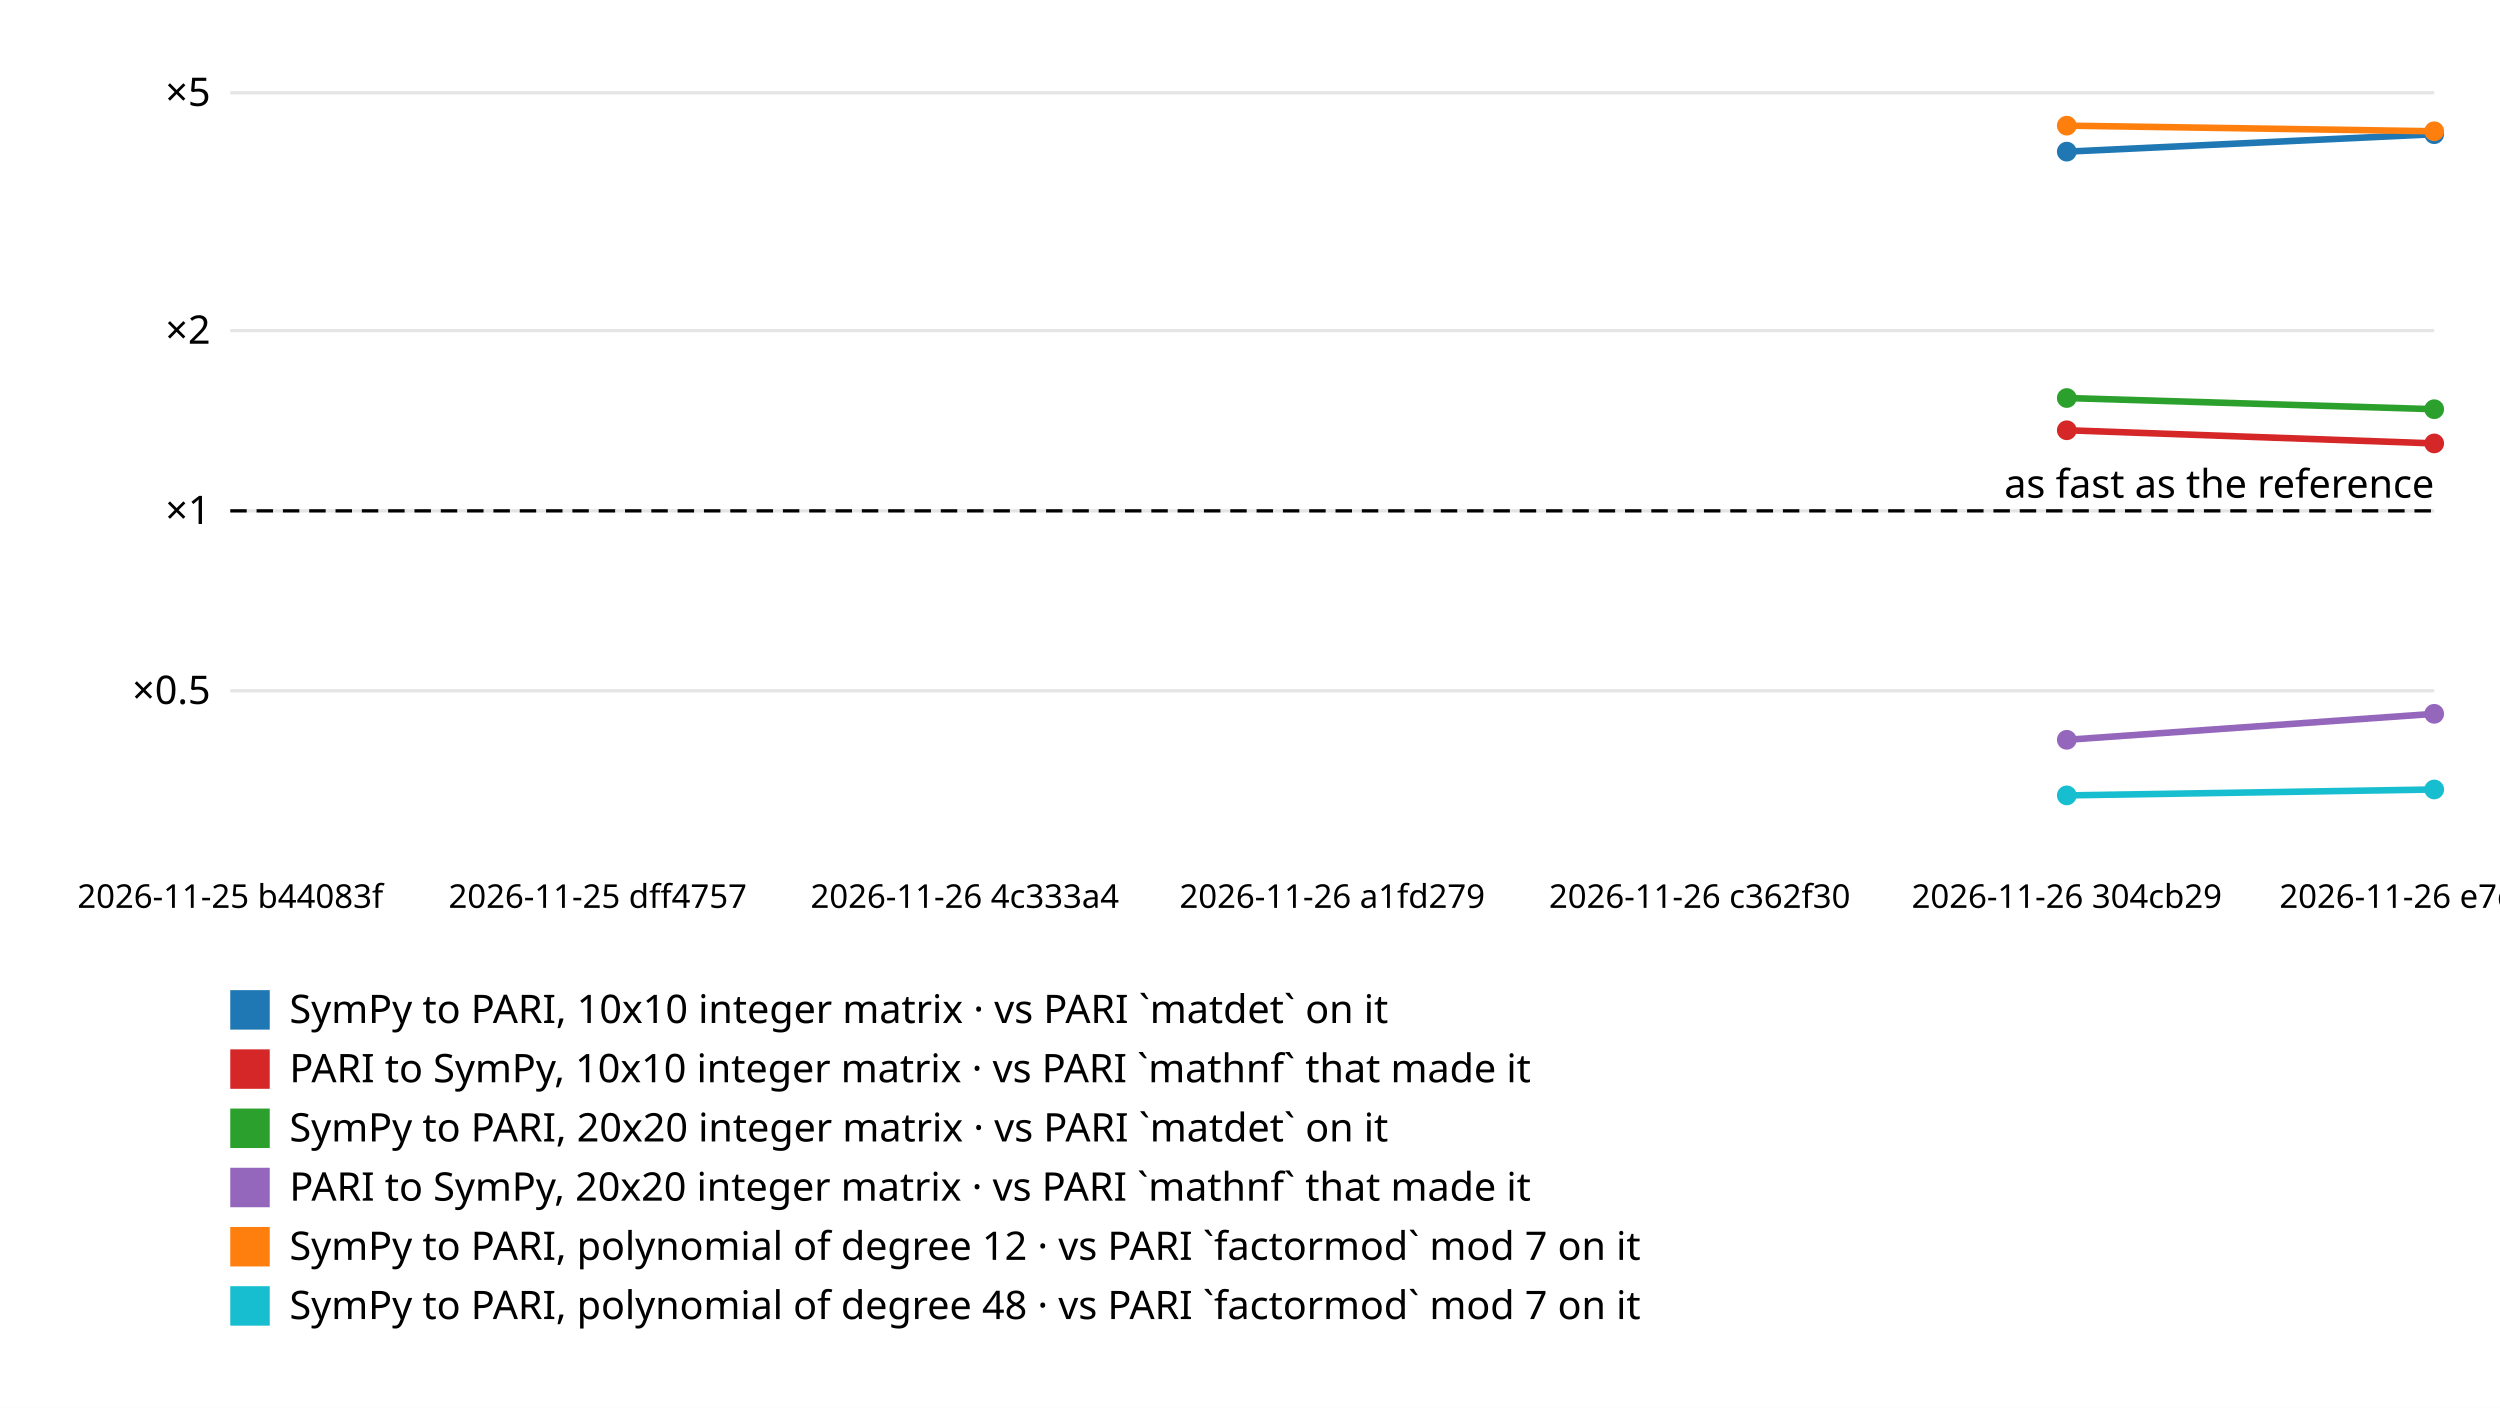
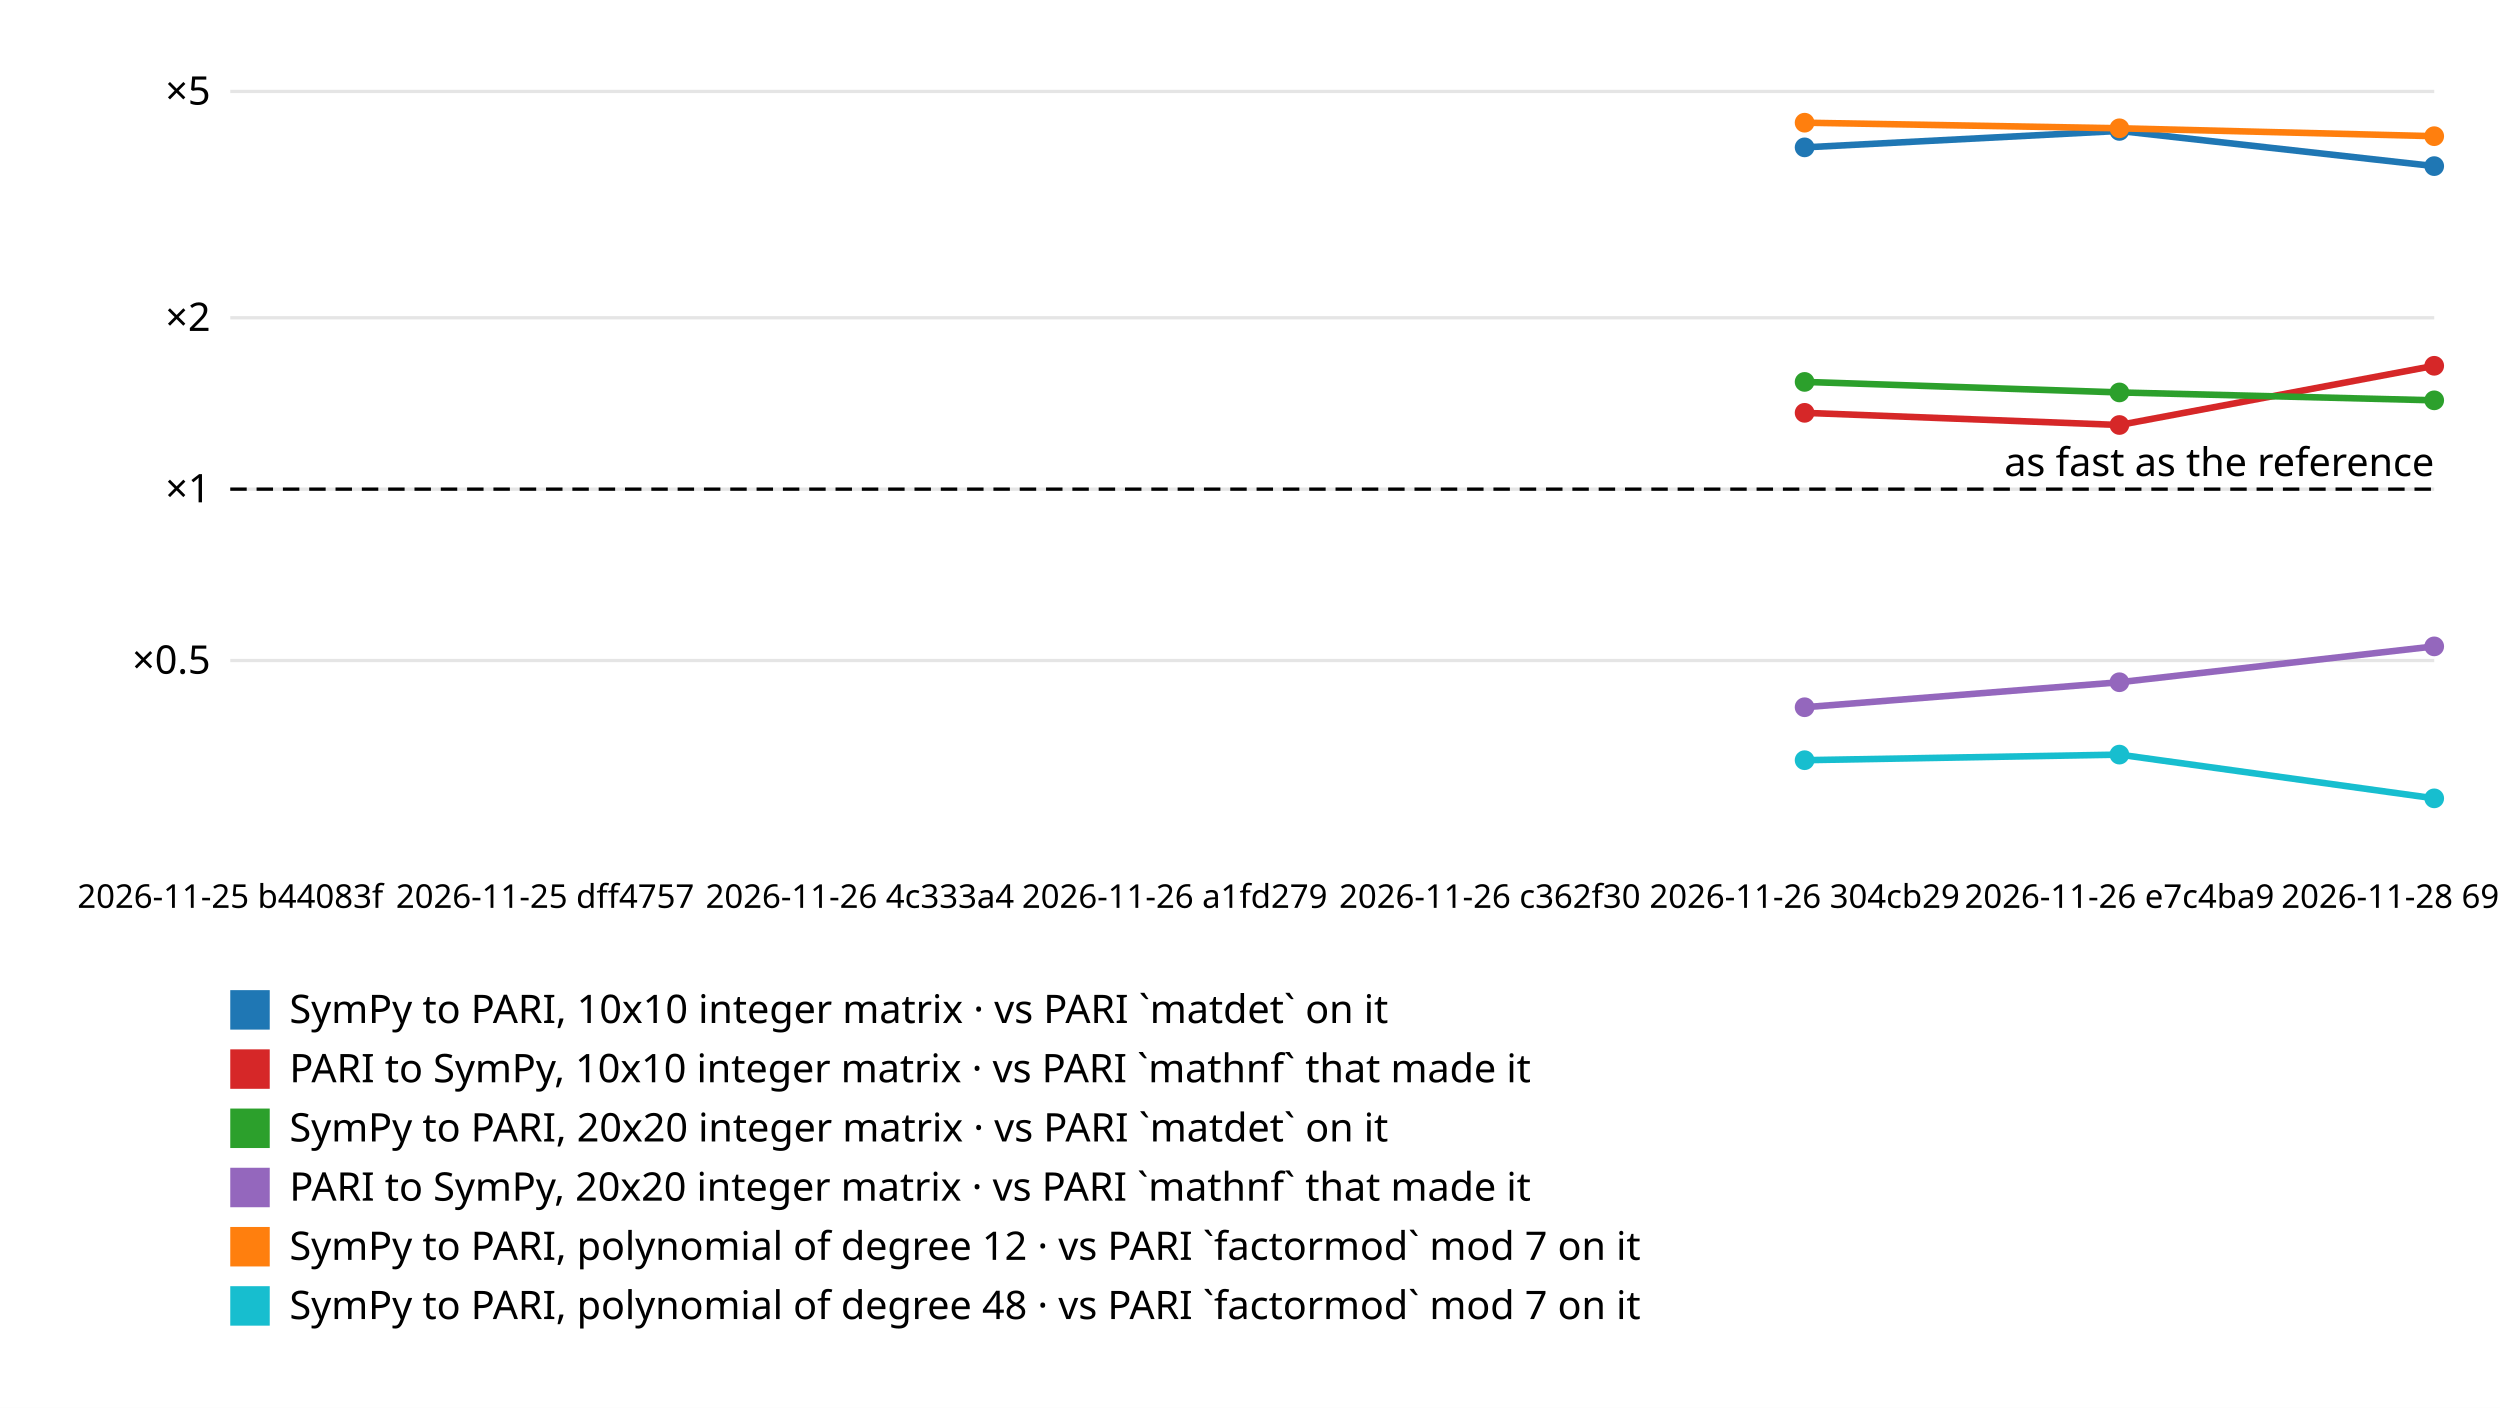
<svg xmlns="http://www.w3.org/2000/svg" width="760" height="428" font-family="sans-serif" font-size="12">
  <rect width="760" height="428" fill="white" />
-   <line x1="70" x2="740" y1="210.0" y2="210.0" stroke="#e5e5e5" />
-   <text x="64" y="214.0" text-anchor="end">×0.5</text>
-   <line x1="70" x2="740" y1="155.3" y2="155.3" stroke="#e5e5e5" />
-   <text x="64" y="159.3" text-anchor="end">×1</text>
-   <line x1="70" x2="740" y1="100.5" y2="100.5" stroke="#e5e5e5" />
-   <text x="64" y="104.5" text-anchor="end">×2</text>
-   <line x1="70" x2="740" y1="28.2" y2="28.2" stroke="#e5e5e5" />
-   <text x="64" y="32.2" text-anchor="end">×5</text>
-   <line x1="70" x2="740" y1="155.3" y2="155.3" stroke="black" stroke-dasharray="5 3" />
-   <text x="740" y="151.3" text-anchor="end">as fast as the reference</text>
+   <line x1="70" x2="740" y1="200.8" y2="200.8" stroke="#e5e5e5" />
+   <text x="64" y="204.8" text-anchor="end">×0.5</text>
+   <line x1="70" x2="740" y1="148.7" y2="148.7" stroke="#e5e5e5" />
+   <text x="64" y="152.7" text-anchor="end">×1</text>
+   <line x1="70" x2="740" y1="96.6" y2="96.6" stroke="#e5e5e5" />
+   <text x="64" y="100.6" text-anchor="end">×2</text>
+   <line x1="70" x2="740" y1="27.8" y2="27.8" stroke="#e5e5e5" />
+   <text x="64" y="31.8" text-anchor="end">×5</text>
+   <line x1="70" x2="740" y1="148.7" y2="148.7" stroke="black" stroke-dasharray="5 3" />
+   <text x="740" y="144.7" text-anchor="end">as fast as the reference</text>
  <text x="70.0" y="276" text-anchor="middle" font-size="10">2026-11-25 b44083f</text>
-   <text x="181.7" y="276" text-anchor="middle" font-size="10">2026-11-25 dff4757</text>
-   <text x="293.3" y="276" text-anchor="middle" font-size="10">2026-11-26 4c333a4</text>
-   <text x="405.0" y="276" text-anchor="middle" font-size="10">2026-11-26 a1fd279</text>
-   <text x="516.7" y="276" text-anchor="middle" font-size="10">2026-11-26 c362f30</text>
-   <text x="628.3" y="276" text-anchor="middle" font-size="10">2026-11-26 304cb29</text>
-   <text x="740.0" y="276" text-anchor="middle" font-size="10">2026-11-26 e7c4ba9</text>
-   <polyline points="628.3,46.1 740.0,40.8" fill="none" stroke="#1f77b4" stroke-width="2" />
-   <circle cx="628.3" cy="46.1" r="3" fill="#1f77b4" />
-   <circle cx="740.0" cy="40.8" r="3" fill="#1f77b4" />
+   <text x="165.7" y="276" text-anchor="middle" font-size="10">2026-11-25 dff4757</text>
+   <text x="261.4" y="276" text-anchor="middle" font-size="10">2026-11-26 4c333a4</text>
+   <text x="357.1" y="276" text-anchor="middle" font-size="10">2026-11-26 a1fd279</text>
+   <text x="452.9" y="276" text-anchor="middle" font-size="10">2026-11-26 c362f30</text>
+   <text x="548.6" y="276" text-anchor="middle" font-size="10">2026-11-26 304cb29</text>
+   <text x="644.3" y="276" text-anchor="middle" font-size="10">2026-11-26 e7c4ba9</text>
+   <text x="740.0" y="276" text-anchor="middle" font-size="10">2026-11-28 699f0d3</text>
+   <polyline points="548.6,44.8 644.3,39.8 740.0,50.5" fill="none" stroke="#1f77b4" stroke-width="2" />
+   <circle cx="548.6" cy="44.8" r="3" fill="#1f77b4" />
+   <circle cx="644.3" cy="39.8" r="3" fill="#1f77b4" />
+   <circle cx="740.0" cy="50.5" r="3" fill="#1f77b4" />
  <rect x="70" y="301" width="12" height="12" fill="#1f77b4" />
  <text x="88" y="311">SymPy to PARI, 10x10 integer matrix · vs PARI `matdet` on it</text>
-   <polyline points="628.3,130.8 740.0,134.8" fill="none" stroke="#d62728" stroke-width="2" />
-   <circle cx="628.3" cy="130.8" r="3" fill="#d62728" />
-   <circle cx="740.0" cy="134.8" r="3" fill="#d62728" />
+   <polyline points="548.6,125.5 644.3,129.2 740.0,111.2" fill="none" stroke="#d62728" stroke-width="2" />
+   <circle cx="548.6" cy="125.5" r="3" fill="#d62728" />
+   <circle cx="644.3" cy="129.2" r="3" fill="#d62728" />
+   <circle cx="740.0" cy="111.2" r="3" fill="#d62728" />
  <rect x="70" y="319" width="12" height="12" fill="#d62728" />
  <text x="88" y="329">PARI to SymPy, 10x10 integer matrix · vs PARI `mathnf` that made it</text>
-   <polyline points="628.3,121.0 740.0,124.4" fill="none" stroke="#2ca02c" stroke-width="2" />
-   <circle cx="628.3" cy="121.0" r="3" fill="#2ca02c" />
-   <circle cx="740.0" cy="124.4" r="3" fill="#2ca02c" />
+   <polyline points="548.6,116.1 644.3,119.3 740.0,121.7" fill="none" stroke="#2ca02c" stroke-width="2" />
+   <circle cx="548.6" cy="116.1" r="3" fill="#2ca02c" />
+   <circle cx="644.3" cy="119.3" r="3" fill="#2ca02c" />
+   <circle cx="740.0" cy="121.7" r="3" fill="#2ca02c" />
  <rect x="70" y="337" width="12" height="12" fill="#2ca02c" />
  <text x="88" y="347">SymPy to PARI, 20x20 integer matrix · vs PARI `matdet` on it</text>
-   <polyline points="628.3,224.9 740.0,217.0" fill="none" stroke="#9467bd" stroke-width="2" />
-   <circle cx="628.3" cy="224.9" r="3" fill="#9467bd" />
-   <circle cx="740.0" cy="217.0" r="3" fill="#9467bd" />
+   <polyline points="548.6,215.0 644.3,207.4 740.0,196.5" fill="none" stroke="#9467bd" stroke-width="2" />
+   <circle cx="548.6" cy="215.0" r="3" fill="#9467bd" />
+   <circle cx="644.3" cy="207.4" r="3" fill="#9467bd" />
+   <circle cx="740.0" cy="196.5" r="3" fill="#9467bd" />
  <rect x="70" y="355" width="12" height="12" fill="#9467bd" />
  <text x="88" y="365">PARI to SymPy, 20x20 integer matrix · vs PARI `mathnf` that made it</text>
-   <polyline points="628.3,38.2 740.0,39.9" fill="none" stroke="#ff7f0e" stroke-width="2" />
-   <circle cx="628.3" cy="38.2" r="3" fill="#ff7f0e" />
-   <circle cx="740.0" cy="39.9" r="3" fill="#ff7f0e" />
+   <polyline points="548.6,37.3 644.3,39.0 740.0,41.4" fill="none" stroke="#ff7f0e" stroke-width="2" />
+   <circle cx="548.6" cy="37.3" r="3" fill="#ff7f0e" />
+   <circle cx="644.3" cy="39.0" r="3" fill="#ff7f0e" />
+   <circle cx="740.0" cy="41.4" r="3" fill="#ff7f0e" />
  <rect x="70" y="373" width="12" height="12" fill="#ff7f0e" />
  <text x="88" y="383">SymPy to PARI, polynomial of degree 12 · vs PARI `factormod` mod 7 on it</text>
-   <polyline points="628.3,241.8 740.0,240.0" fill="none" stroke="#17becf" stroke-width="2" />
-   <circle cx="628.3" cy="241.8" r="3" fill="#17becf" />
-   <circle cx="740.0" cy="240.0" r="3" fill="#17becf" />
+   <polyline points="548.6,231.1 644.3,229.4 740.0,242.7" fill="none" stroke="#17becf" stroke-width="2" />
+   <circle cx="548.6" cy="231.1" r="3" fill="#17becf" />
+   <circle cx="644.3" cy="229.4" r="3" fill="#17becf" />
+   <circle cx="740.0" cy="242.7" r="3" fill="#17becf" />
  <rect x="70" y="391" width="12" height="12" fill="#17becf" />
  <text x="88" y="401">SymPy to PARI, polynomial of degree 48 · vs PARI `factormod` mod 7 on it</text>
</svg>
